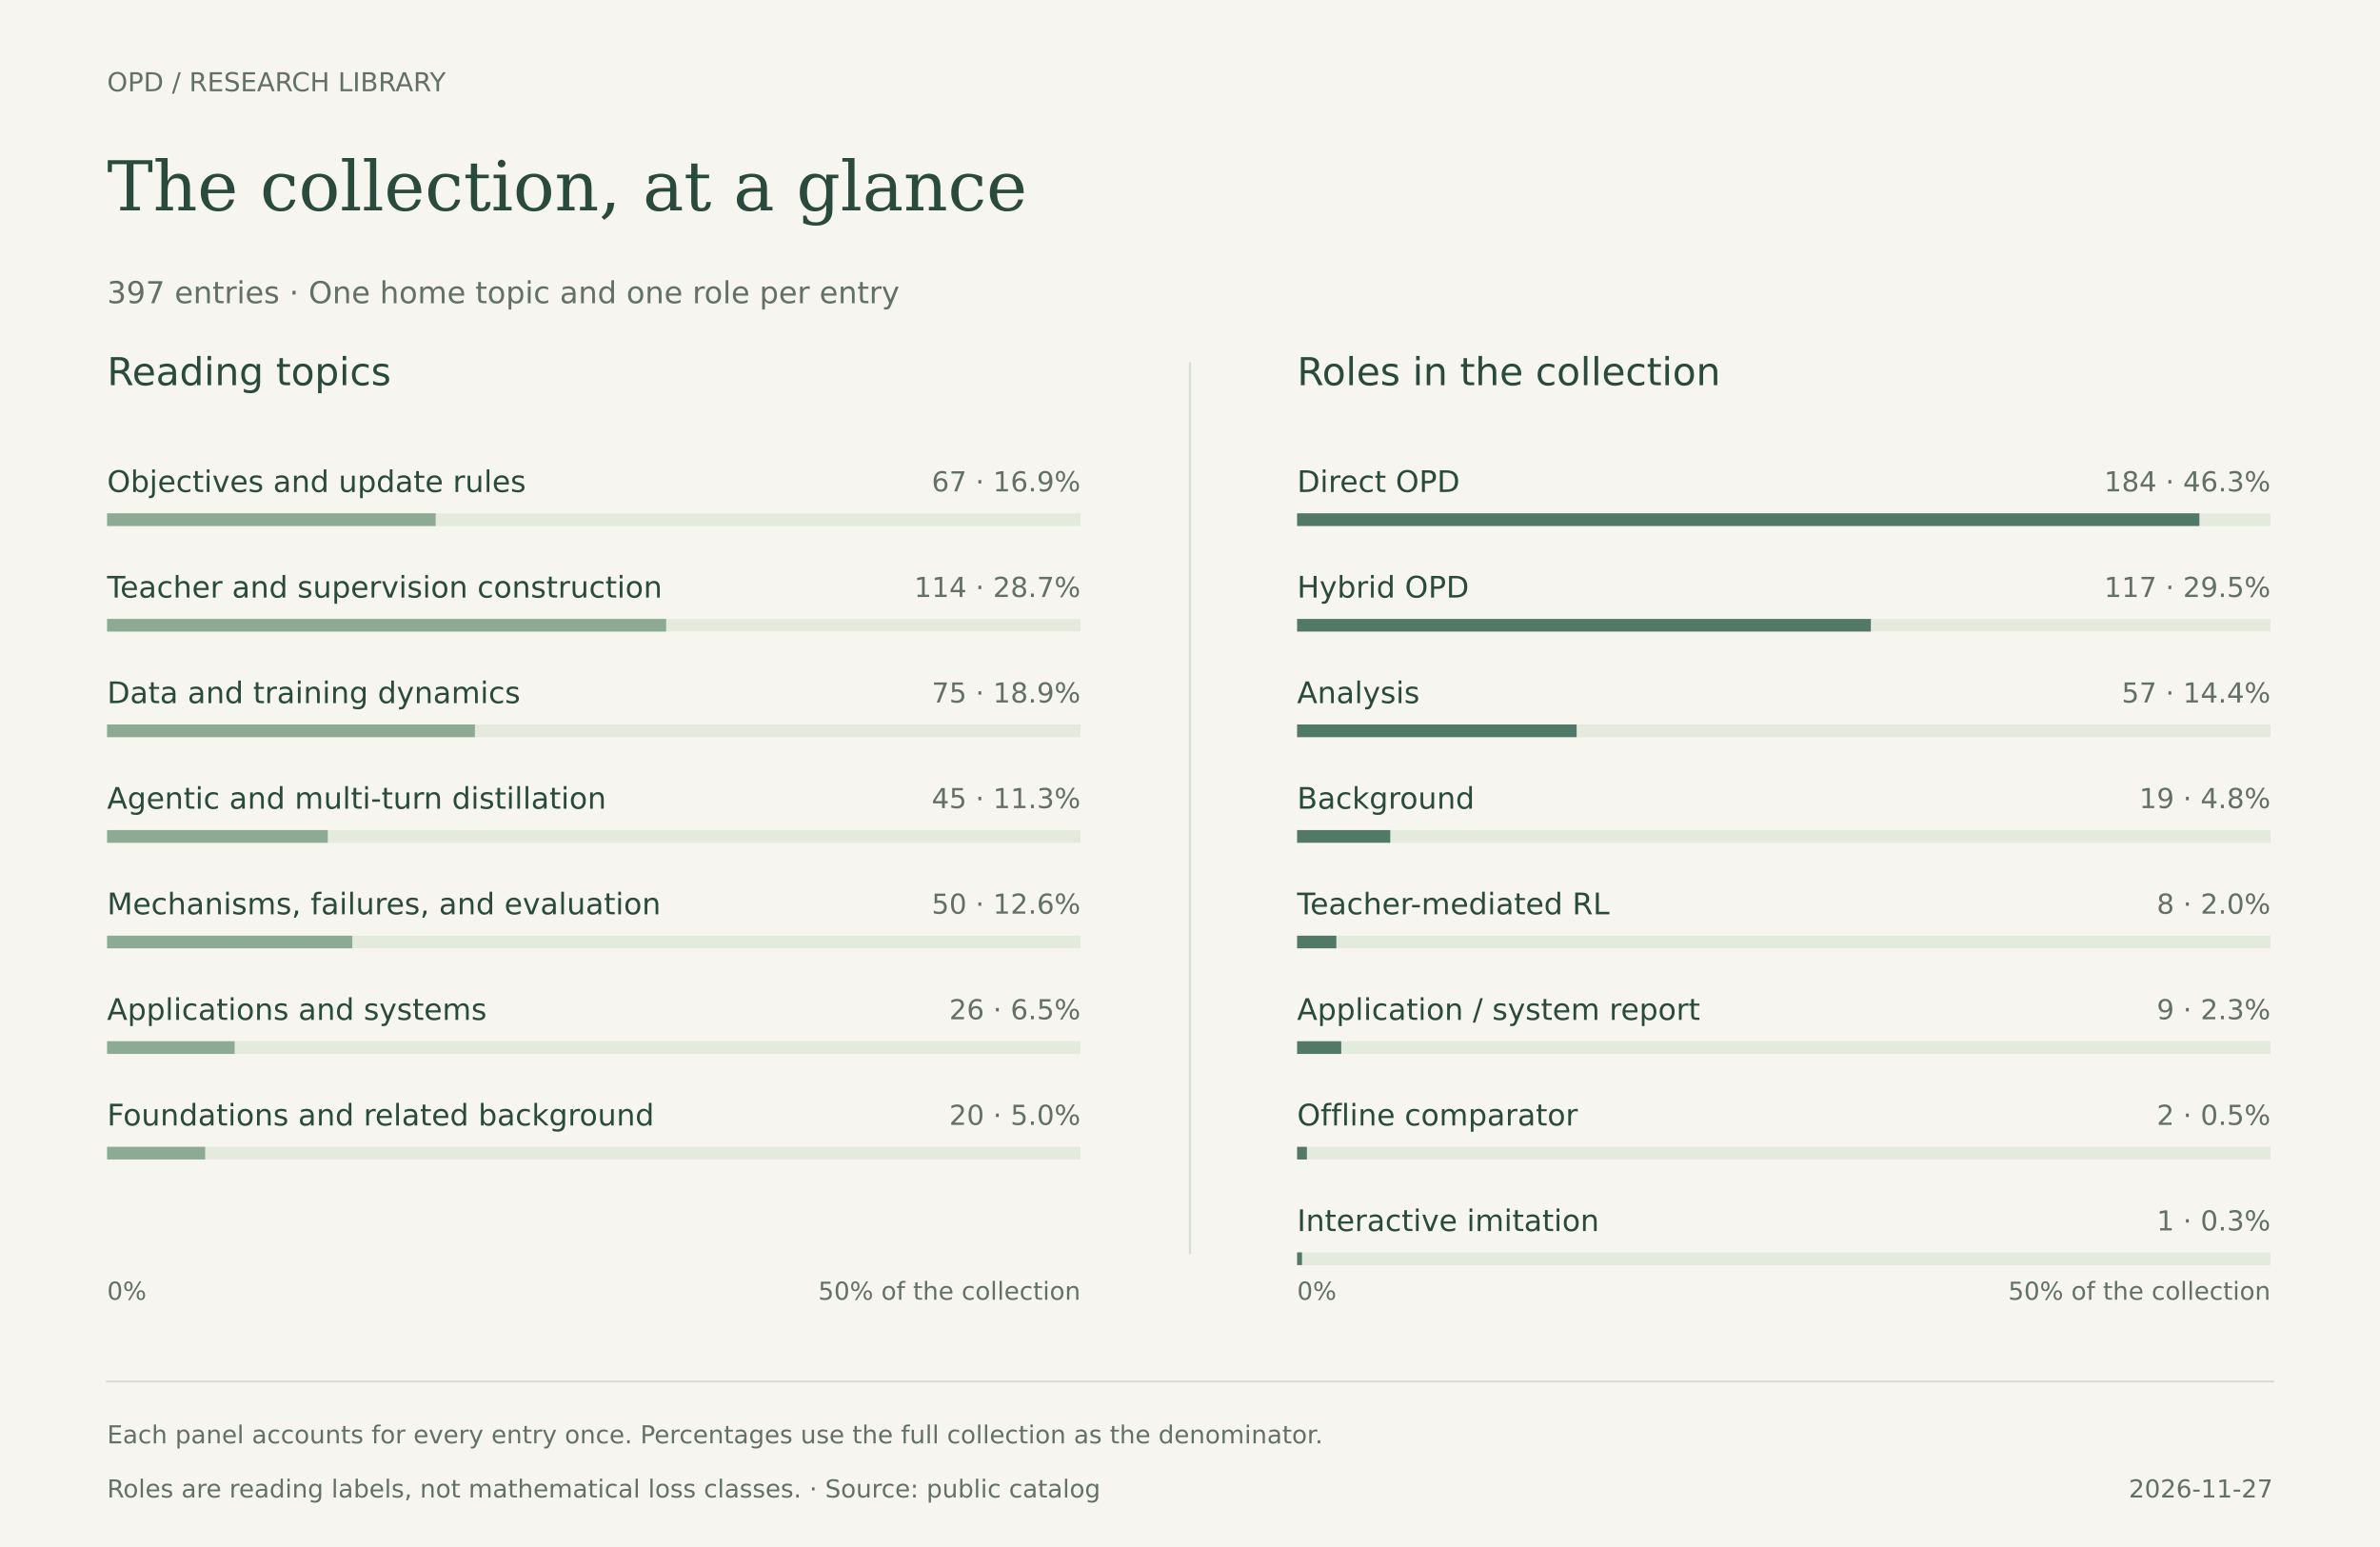
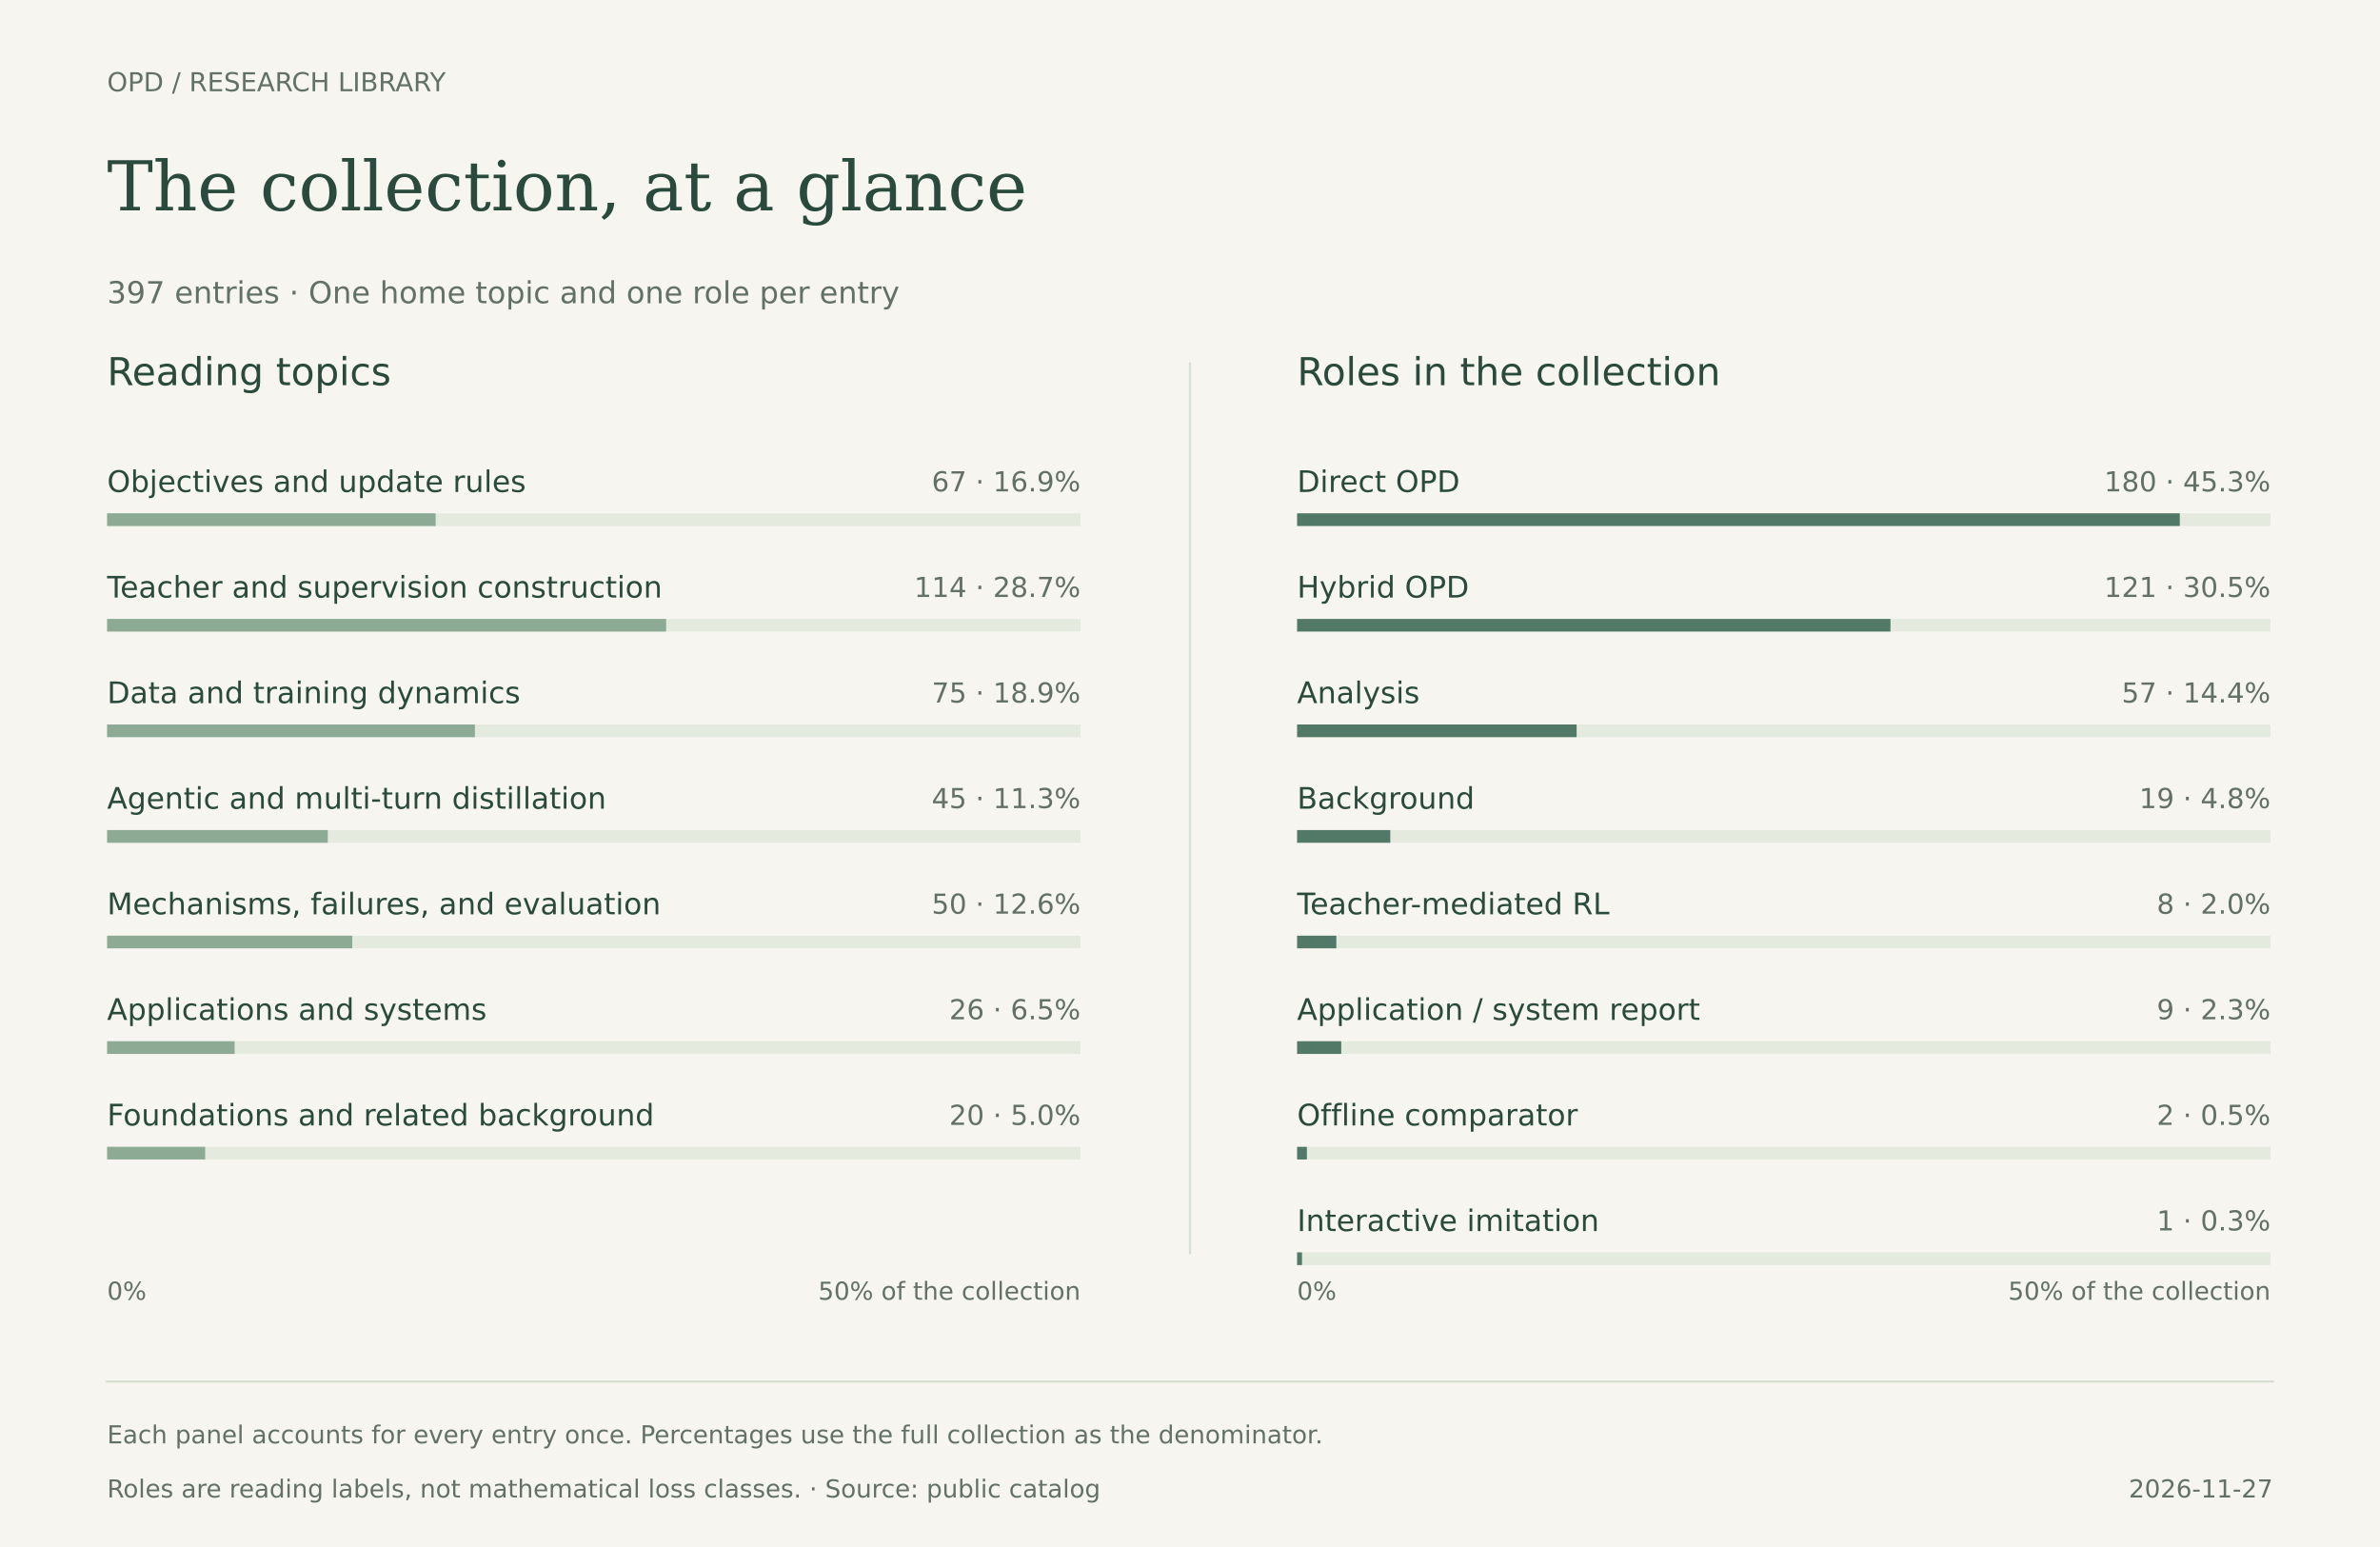
<svg xmlns="http://www.w3.org/2000/svg" width="864pt" height="561.6pt" viewBox="0 0 864 561.6" version="1.1">
  <defs>
    <style type="text/css">*{stroke-linejoin: round; stroke-linecap: butt}</style>
  </defs>
  <g id="figure_1">
    <g id="patch_1">
      <path d="M 0 561.6  L 864 561.6  L 864 0  L 0 0  z " style="fill: #f6f5ef" />
    </g>
    <g id="axes_1">
      <g id="patch_2">
        <path d="M 38.88 190.951  L 392.256 190.951  L 392.256 186.352  L 38.88 186.352  z " clip-path="url(#pa810583b7b)" style="fill: #e5eade" />
      </g>
      <g id="patch_3">
        <path d="M 38.88 229.28  L 392.256 229.28  L 392.256 224.681  L 38.88 224.681  z " clip-path="url(#pa810583b7b)" style="fill: #e5eade" />
      </g>
      <g id="patch_4">
        <path d="M 38.88 267.609  L 392.256 267.609  L 392.256 263.01  L 38.88 263.01  z " clip-path="url(#pa810583b7b)" style="fill: #e5eade" />
      </g>
      <g id="patch_5">
        <path d="M 38.88 305.939  L 392.256 305.939  L 392.256 301.339  L 38.88 301.339  z " clip-path="url(#pa810583b7b)" style="fill: #e5eade" />
      </g>
      <g id="patch_6">
        <path d="M 38.88 344.268  L 392.256 344.268  L 392.256 339.668  L 38.88 339.668  z " clip-path="url(#pa810583b7b)" style="fill: #e5eade" />
      </g>
      <g id="patch_7">
        <path d="M 38.88 382.597  L 392.256 382.597  L 392.256 377.998  L 38.88 377.998  z " clip-path="url(#pa810583b7b)" style="fill: #e5eade" />
      </g>
      <g id="patch_8">
        <path d="M 38.88 420.926  L 392.256 420.926  L 392.256 416.327  L 38.88 416.327  z " clip-path="url(#pa810583b7b)" style="fill: #e5eade" />
      </g>
      <g id="patch_9">
        <path d="M 38.88 190.951  L 158.156 190.951  L 158.156 186.352  L 38.88 186.352  z " clip-path="url(#pa810583b7b)" style="fill: #8caa94" />
      </g>
      <g id="patch_10">
        <path d="M 38.88 229.28  L 241.827 229.28  L 241.827 224.681  L 38.88 224.681  z " clip-path="url(#pa810583b7b)" style="fill: #8caa94" />
      </g>
      <g id="patch_11">
        <path d="M 38.88 267.609  L 172.397 267.609  L 172.397 263.01  L 38.88 263.01  z " clip-path="url(#pa810583b7b)" style="fill: #8caa94" />
      </g>
      <g id="patch_12">
        <path d="M 38.88 305.939  L 118.99 305.939  L 118.99 301.339  L 38.88 301.339  z " clip-path="url(#pa810583b7b)" style="fill: #8caa94" />
      </g>
      <g id="patch_13">
        <path d="M 38.88 344.268  L 127.892 344.268  L 127.892 339.668  L 38.88 339.668  z " clip-path="url(#pa810583b7b)" style="fill: #8caa94" />
      </g>
      <g id="patch_14">
        <path d="M 38.88 382.597  L 85.166 382.597  L 85.166 377.998  L 38.88 377.998  z " clip-path="url(#pa810583b7b)" style="fill: #8caa94" />
      </g>
      <g id="patch_15">
        <path d="M 38.88 420.926  L 74.485 420.926  L 74.485 416.327  L 38.88 416.327  z " clip-path="url(#pa810583b7b)" style="fill: #8caa94" />
      </g>
      <g id="text_1">
        <text style="font-size: 10.8px; font-family: 'DejaVu Sans'; text-anchor: start; fill: #294a3d" x="38.88" y="178.599" transform="rotate(-0 38.88 178.5995)">Objectives and update rules</text>
      </g>
      <g id="text_2">
        <text style="font-size: 10px; font-family: 'DejaVu Sans'; text-anchor: end; fill: #637165" x="392.256" y="178.379" transform="rotate(-0 392.256 178.3787)">67  ·  16.9%</text>
      </g>
      <g id="text_3">
        <text style="font-size: 10.8px; font-family: 'DejaVu Sans'; text-anchor: start; fill: #294a3d" x="38.88" y="216.929" transform="rotate(-0 38.88 216.9287)">Teacher and supervision construction</text>
      </g>
      <g id="text_4">
        <text style="font-size: 10px; font-family: 'DejaVu Sans'; text-anchor: end; fill: #637165" x="392.256" y="216.708" transform="rotate(-0 392.256 216.7079)">114  ·  28.7%</text>
      </g>
      <g id="text_5">
        <text style="font-size: 10.8px; font-family: 'DejaVu Sans'; text-anchor: start; fill: #294a3d" x="38.88" y="255.258" transform="rotate(-0 38.88 255.2579)">Data and training dynamics</text>
      </g>
      <g id="text_6">
        <text style="font-size: 10px; font-family: 'DejaVu Sans'; text-anchor: end; fill: #637165" x="392.256" y="255.037" transform="rotate(-0 392.256 255.0371)">75  ·  18.9%</text>
      </g>
      <g id="text_7">
        <text style="font-size: 10.8px; font-family: 'DejaVu Sans'; text-anchor: start; fill: #294a3d" x="38.88" y="293.587" transform="rotate(-0 38.88 293.5871)">Agentic and multi-turn distillation</text>
      </g>
      <g id="text_8">
        <text style="font-size: 10px; font-family: 'DejaVu Sans'; text-anchor: end; fill: #637165" x="392.256" y="293.366" transform="rotate(-0 392.256 293.3663)">45  ·  11.3%</text>
      </g>
      <g id="text_9">
        <text style="font-size: 10.8px; font-family: 'DejaVu Sans'; text-anchor: start; fill: #294a3d" x="38.88" y="331.916" transform="rotate(-0 38.88 331.9163)">Mechanisms, failures, and evaluation</text>
      </g>
      <g id="text_10">
        <text style="font-size: 10px; font-family: 'DejaVu Sans'; text-anchor: end; fill: #637165" x="392.256" y="331.696" transform="rotate(-0 392.256 331.6955)">50  ·  12.6%</text>
      </g>
      <g id="text_11">
        <text style="font-size: 10.8px; font-family: 'DejaVu Sans'; text-anchor: start; fill: #294a3d" x="38.88" y="370.245" transform="rotate(-0 38.88 370.2455)">Applications and systems</text>
      </g>
      <g id="text_12">
        <text style="font-size: 10px; font-family: 'DejaVu Sans'; text-anchor: end; fill: #637165" x="392.256" y="370.025" transform="rotate(-0 392.256 370.0247)">26  ·  6.5%</text>
      </g>
      <g id="text_13">
        <text style="font-size: 10.8px; font-family: 'DejaVu Sans'; text-anchor: start; fill: #294a3d" x="38.88" y="408.575" transform="rotate(-0 38.88 408.5747)">Foundations and related background</text>
      </g>
      <g id="text_14">
        <text style="font-size: 10px; font-family: 'DejaVu Sans'; text-anchor: end; fill: #637165" x="392.256" y="408.354" transform="rotate(-0 392.256 408.3539)">20  ·  5.0%</text>
      </g>
      <g id="text_15">
        <text style="font-size: 9px; font-family: 'DejaVu Sans'; text-anchor: start; fill: #637165" x="38.88" y="471.843" transform="rotate(-0 38.88 471.8434)">0%</text>
      </g>
      <g id="text_16">
        <text style="font-size: 9px; font-family: 'DejaVu Sans'; text-anchor: end; fill: #637165" x="392.256" y="471.843" transform="rotate(-0 392.256 471.8434)">50% of the collection</text>
      </g>
    </g>
    <g id="axes_2">
      <g id="patch_16">
        <path d="M 470.88 190.951  L 824.256 190.951  L 824.256 186.352  L 470.88 186.352  z " clip-path="url(#pf87b004370)" style="fill: #e5eade" />
      </g>
      <g id="patch_17">
        <path d="M 470.88 229.28  L 824.256 229.28  L 824.256 224.681  L 470.88 224.681  z " clip-path="url(#pf87b004370)" style="fill: #e5eade" />
      </g>
      <g id="patch_18">
        <path d="M 470.88 267.609  L 824.256 267.609  L 824.256 263.01  L 470.88 263.01  z " clip-path="url(#pf87b004370)" style="fill: #e5eade" />
      </g>
      <g id="patch_19">
        <path d="M 470.88 305.939  L 824.256 305.939  L 824.256 301.339  L 470.88 301.339  z " clip-path="url(#pf87b004370)" style="fill: #e5eade" />
      </g>
      <g id="patch_20">
        <path d="M 470.88 344.268  L 824.256 344.268  L 824.256 339.668  L 470.88 339.668  z " clip-path="url(#pf87b004370)" style="fill: #e5eade" />
      </g>
      <g id="patch_21">
        <path d="M 470.88 382.597  L 824.256 382.597  L 824.256 377.998  L 470.88 377.998  z " clip-path="url(#pf87b004370)" style="fill: #e5eade" />
      </g>
      <g id="patch_22">
        <path d="M 470.88 420.926  L 824.256 420.926  L 824.256 416.327  L 470.88 416.327  z " clip-path="url(#pf87b004370)" style="fill: #e5eade" />
      </g>
      <g id="patch_23">
        <path d="M 470.88 459.255  L 824.256 459.255  L 824.256 454.656  L 470.88 454.656  z " clip-path="url(#pf87b004370)" style="fill: #e5eade" />
      </g>
      <g id="patch_24">
-         <path d="M 470.88 190.951  L 798.443 190.951  L 798.443 186.352  L 470.88 186.352  z " clip-path="url(#pf87b004370)" style="fill: #527967" />
+         <path d="M 470.88 190.951  L 791.322 190.951  L 791.322 186.352  L 470.88 186.352  z " clip-path="url(#pf87b004370)" style="fill: #527967" />
      </g>
      <g id="patch_25">
-         <path d="M 470.88 229.28  L 679.167 229.28  L 679.167 224.681  L 470.88 224.681  z " clip-path="url(#pf87b004370)" style="fill: #527967" />
+         <path d="M 470.88 229.28  L 686.288 229.28  L 686.288 224.681  L 470.88 224.681  z " clip-path="url(#pf87b004370)" style="fill: #527967" />
      </g>
      <g id="patch_26">
        <path d="M 470.88 267.609  L 572.353 267.609  L 572.353 263.01  L 470.88 263.01  z " clip-path="url(#pf87b004370)" style="fill: #527967" />
      </g>
      <g id="patch_27">
        <path d="M 470.88 305.939  L 504.704 305.939  L 504.704 301.339  L 470.88 301.339  z " clip-path="url(#pf87b004370)" style="fill: #527967" />
      </g>
      <g id="patch_28">
        <path d="M 470.88 344.268  L 485.122 344.268  L 485.122 339.668  L 470.88 339.668  z " clip-path="url(#pf87b004370)" style="fill: #527967" />
      </g>
      <g id="patch_29">
        <path d="M 470.88 382.597  L 486.902 382.597  L 486.902 377.998  L 470.88 377.998  z " clip-path="url(#pf87b004370)" style="fill: #527967" />
      </g>
      <g id="patch_30">
        <path d="M 470.88 420.926  L 474.441 420.926  L 474.441 416.327  L 470.88 416.327  z " clip-path="url(#pf87b004370)" style="fill: #527967" />
      </g>
      <g id="patch_31">
        <path d="M 470.88 459.255  L 472.66 459.255  L 472.66 454.656  L 470.88 454.656  z " clip-path="url(#pf87b004370)" style="fill: #527967" />
      </g>
      <g id="text_17">
        <text style="font-size: 10.8px; font-family: 'DejaVu Sans'; text-anchor: start; fill: #294a3d" x="470.88" y="178.599" transform="rotate(-0 470.88 178.5995)">Direct OPD</text>
      </g>
      <g id="text_18">
-         <text style="font-size: 10px; font-family: 'DejaVu Sans'; text-anchor: end; fill: #637165" x="824.256" y="178.379" transform="rotate(-0 824.256 178.3787)">184  ·  46.3%</text>
+         <text style="font-size: 10px; font-family: 'DejaVu Sans'; text-anchor: end; fill: #637165" x="824.256" y="178.379" transform="rotate(-0 824.256 178.3787)">180  ·  45.3%</text>
      </g>
      <g id="text_19">
        <text style="font-size: 10.8px; font-family: 'DejaVu Sans'; text-anchor: start; fill: #294a3d" x="470.88" y="216.929" transform="rotate(-0 470.88 216.9287)">Hybrid OPD</text>
      </g>
      <g id="text_20">
-         <text style="font-size: 10px; font-family: 'DejaVu Sans'; text-anchor: end; fill: #637165" x="824.256" y="216.708" transform="rotate(-0 824.256 216.7079)">117  ·  29.5%</text>
+         <text style="font-size: 10px; font-family: 'DejaVu Sans'; text-anchor: end; fill: #637165" x="824.256" y="216.708" transform="rotate(-0 824.256 216.7079)">121  ·  30.5%</text>
      </g>
      <g id="text_21">
        <text style="font-size: 10.8px; font-family: 'DejaVu Sans'; text-anchor: start; fill: #294a3d" x="470.88" y="255.258" transform="rotate(-0 470.88 255.2579)">Analysis</text>
      </g>
      <g id="text_22">
        <text style="font-size: 10px; font-family: 'DejaVu Sans'; text-anchor: end; fill: #637165" x="824.256" y="255.037" transform="rotate(-0 824.256 255.0371)">57  ·  14.4%</text>
      </g>
      <g id="text_23">
        <text style="font-size: 10.8px; font-family: 'DejaVu Sans'; text-anchor: start; fill: #294a3d" x="470.88" y="293.587" transform="rotate(-0 470.88 293.5871)">Background</text>
      </g>
      <g id="text_24">
        <text style="font-size: 10px; font-family: 'DejaVu Sans'; text-anchor: end; fill: #637165" x="824.256" y="293.366" transform="rotate(-0 824.256 293.3663)">19  ·  4.8%</text>
      </g>
      <g id="text_25">
        <text style="font-size: 10.8px; font-family: 'DejaVu Sans'; text-anchor: start; fill: #294a3d" x="470.88" y="331.916" transform="rotate(-0 470.88 331.9163)">Teacher-mediated RL</text>
      </g>
      <g id="text_26">
        <text style="font-size: 10px; font-family: 'DejaVu Sans'; text-anchor: end; fill: #637165" x="824.256" y="331.696" transform="rotate(-0 824.256 331.6955)">8  ·  2.0%</text>
      </g>
      <g id="text_27">
        <text style="font-size: 10.8px; font-family: 'DejaVu Sans'; text-anchor: start; fill: #294a3d" x="470.88" y="370.245" transform="rotate(-0 470.88 370.2455)">Application / system report</text>
      </g>
      <g id="text_28">
        <text style="font-size: 10px; font-family: 'DejaVu Sans'; text-anchor: end; fill: #637165" x="824.256" y="370.025" transform="rotate(-0 824.256 370.0247)">9  ·  2.3%</text>
      </g>
      <g id="text_29">
        <text style="font-size: 10.8px; font-family: 'DejaVu Sans'; text-anchor: start; fill: #294a3d" x="470.88" y="408.575" transform="rotate(-0 470.88 408.5747)">Offline comparator</text>
      </g>
      <g id="text_30">
        <text style="font-size: 10px; font-family: 'DejaVu Sans'; text-anchor: end; fill: #637165" x="824.256" y="408.354" transform="rotate(-0 824.256 408.3539)">2  ·  0.5%</text>
      </g>
      <g id="text_31">
        <text style="font-size: 10.8px; font-family: 'DejaVu Sans'; text-anchor: start; fill: #294a3d" x="470.88" y="446.904" transform="rotate(-0 470.88 446.9039)">Interactive imitation</text>
      </g>
      <g id="text_32">
        <text style="font-size: 10px; font-family: 'DejaVu Sans'; text-anchor: end; fill: #637165" x="824.256" y="446.683" transform="rotate(-0 824.256 446.6831)">1  ·  0.3%</text>
      </g>
      <g id="text_33">
        <text style="font-size: 9px; font-family: 'DejaVu Sans'; text-anchor: start; fill: #637165" x="470.88" y="471.843" transform="rotate(-0 470.88 471.8434)">0%</text>
      </g>
      <g id="text_34">
        <text style="font-size: 9px; font-family: 'DejaVu Sans'; text-anchor: end; fill: #637165" x="824.256" y="471.843" transform="rotate(-0 824.256 471.8434)">50% of the collection</text>
      </g>
    </g>
    <g id="line2d_1">
      <path d="M 432 454.896  L 432 131.976  " style="fill: none; stroke: #d7ded2; stroke-width: 0.8; stroke-linecap: square" />
    </g>
    <g id="line2d_2">
      <path d="M 38.88 501.509  L 825.12 501.509  " style="fill: none; stroke: #d7ded2; stroke-width: 0.8; stroke-linecap: square" />
    </g>
    <g id="text_35">
      <text style="font-weight: 500; font-size: 9.5px; font-family: 'DejaVu Sans'; text-anchor: start; fill: #637165" x="38.88" y="33.134" transform="rotate(-0 38.88 33.1344)">OPD / RESEARCH LIBRARY</text>
    </g>
    <g id="text_36">
      <text style="font-size: 25px; font-family: 'DejaVu Serif'; text-anchor: start; fill: #294a3d" x="38.88" y="76.378" transform="rotate(-0 38.88 76.3776)">The collection, at a glance</text>
    </g>
    <g id="text_37">
      <text style="font-size: 11px; font-family: 'DejaVu Sans'; text-anchor: start; fill: #637165" x="38.88" y="110.074" transform="rotate(-0 38.88 110.0736)">397 entries  ·  One home topic and one role per entry</text>
    </g>
    <g id="text_38">
      <text style="font-weight: 500; font-size: 14px; font-family: 'DejaVu Sans'; text-anchor: start; fill: #294a3d" x="38.88" y="139.838" transform="rotate(-0 38.88 139.8384)">Reading topics</text>
    </g>
    <g id="text_39">
      <text style="font-weight: 500; font-size: 14px; font-family: 'DejaVu Sans'; text-anchor: start; fill: #294a3d" x="470.88" y="139.838" transform="rotate(-0 470.88 139.8384)">Roles in the collection</text>
    </g>
    <g id="text_40">
      <text style="font-size: 9px; font-family: 'DejaVu Sans'; text-anchor: start; fill: #637165" x="38.88" y="523.973" transform="rotate(-0 38.88 523.9728)">Each panel accounts for every entry once. Percentages use the full collection as the denominator.</text>
    </g>
    <g id="text_41">
      <text style="font-size: 9px; font-family: 'DejaVu Sans'; text-anchor: start; fill: #637165" x="38.88" y="543.629" transform="rotate(-0 38.88 543.6288)">Roles are reading labels, not mathematical loss classes.  ·  Source: public catalog</text>
    </g>
    <g id="text_42">
      <text style="font-size: 9px; font-family: 'DejaVu Sans'; text-anchor: end; fill: #637165" x="825.12" y="543.629" transform="rotate(-0 825.12 543.6288)">2026-11-27</text>
    </g>
  </g>
  <defs>
    <clipPath id="pa810583b7b">
      <rect x="38.88" y="158.371" width="353.376" height="306.634" />
    </clipPath>
    <clipPath id="pf87b004370">
      <rect x="470.88" y="158.371" width="353.376" height="306.634" />
    </clipPath>
  </defs>
</svg>
